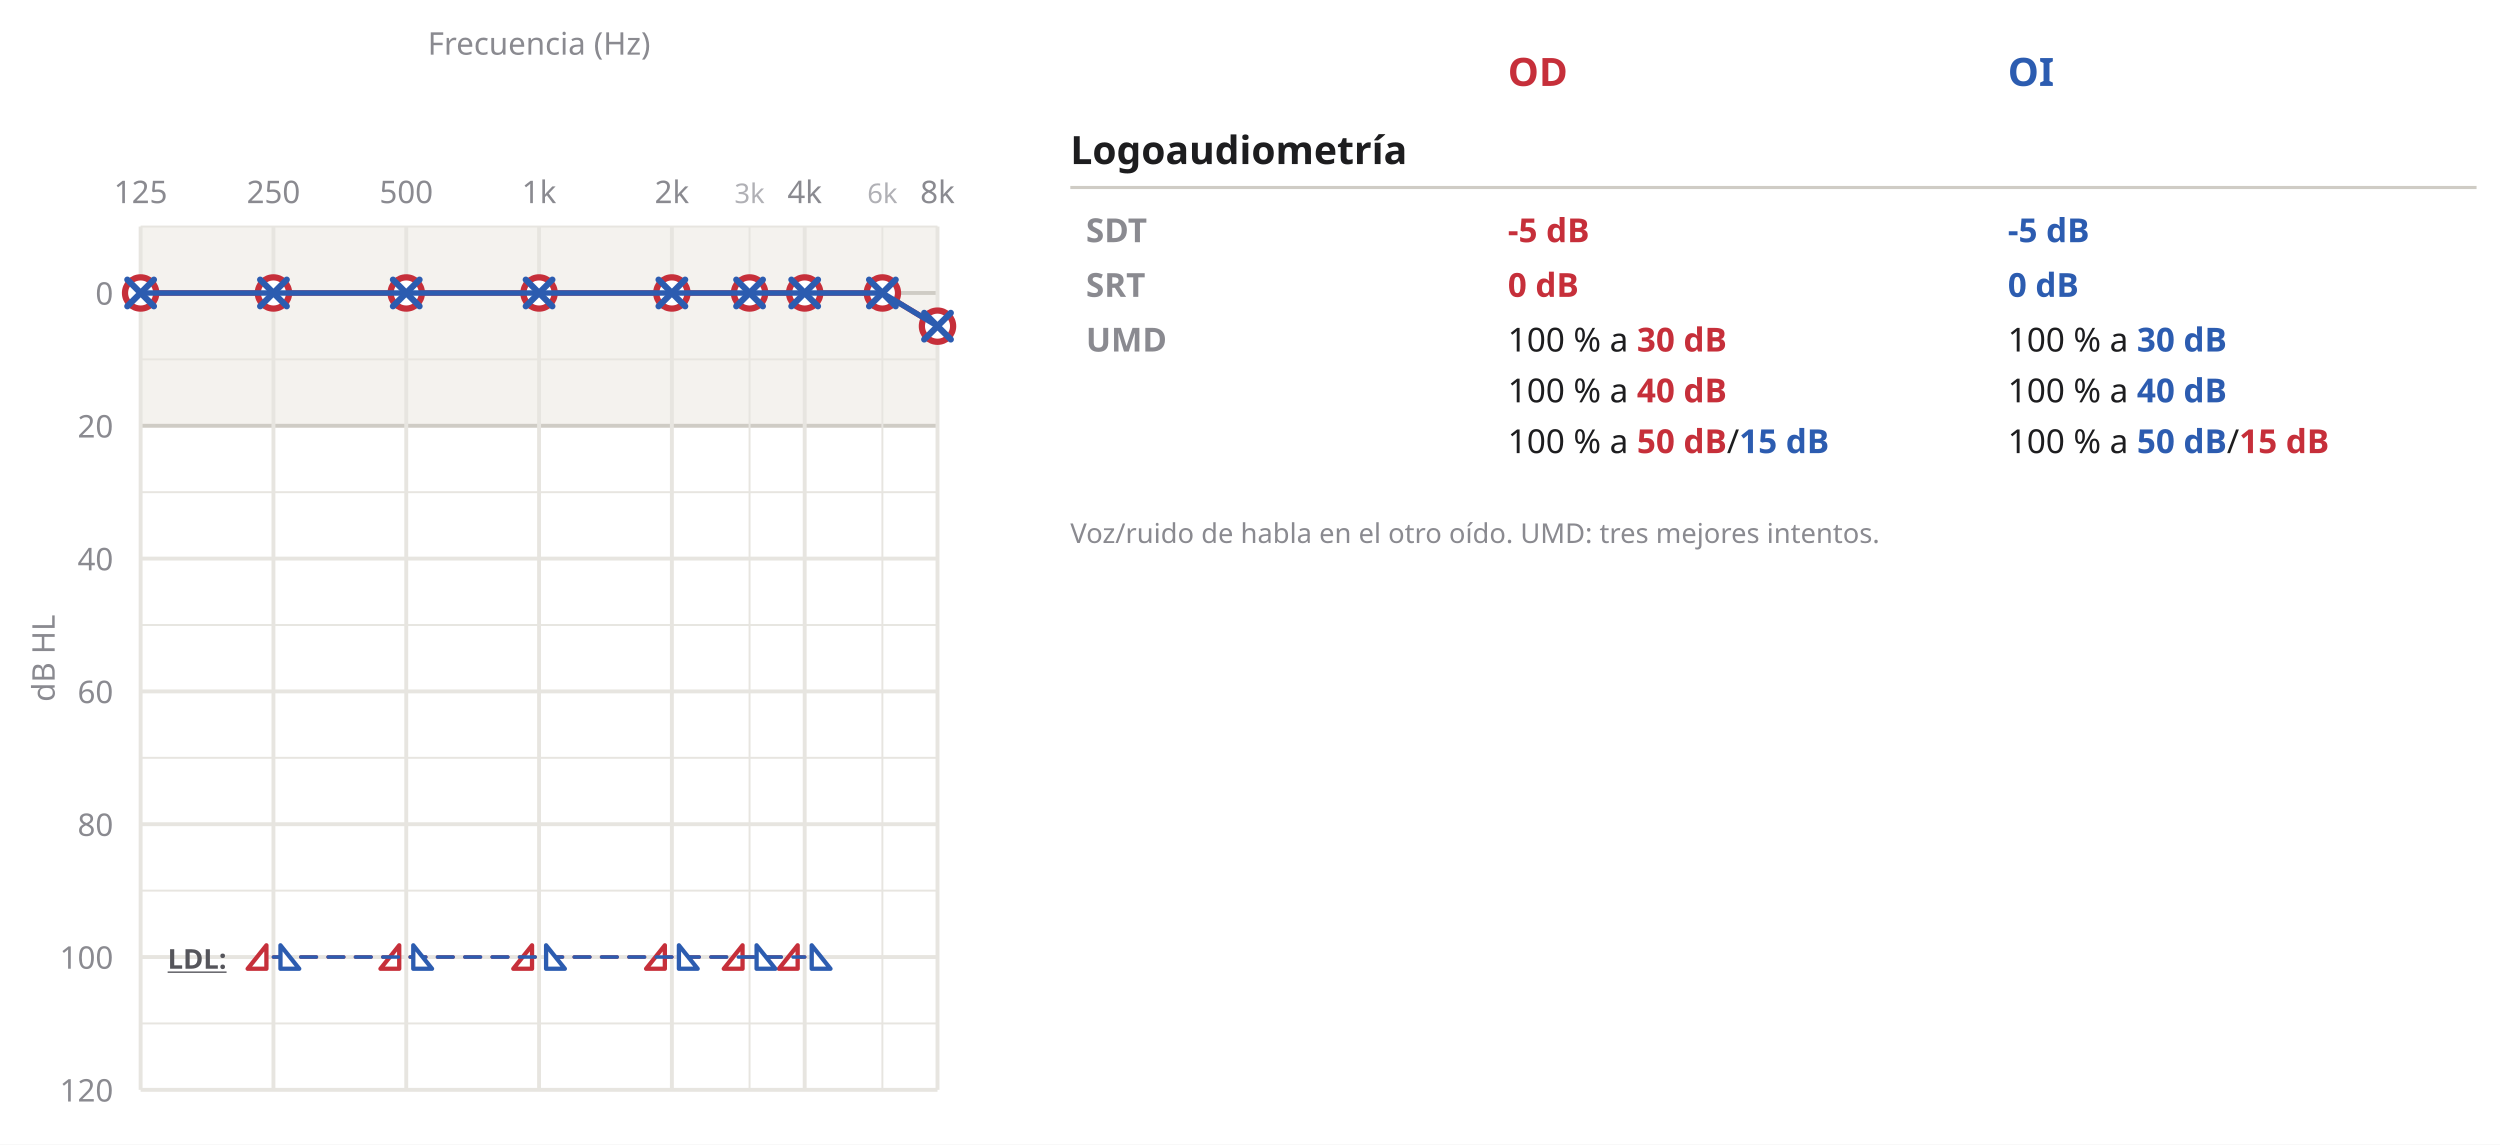
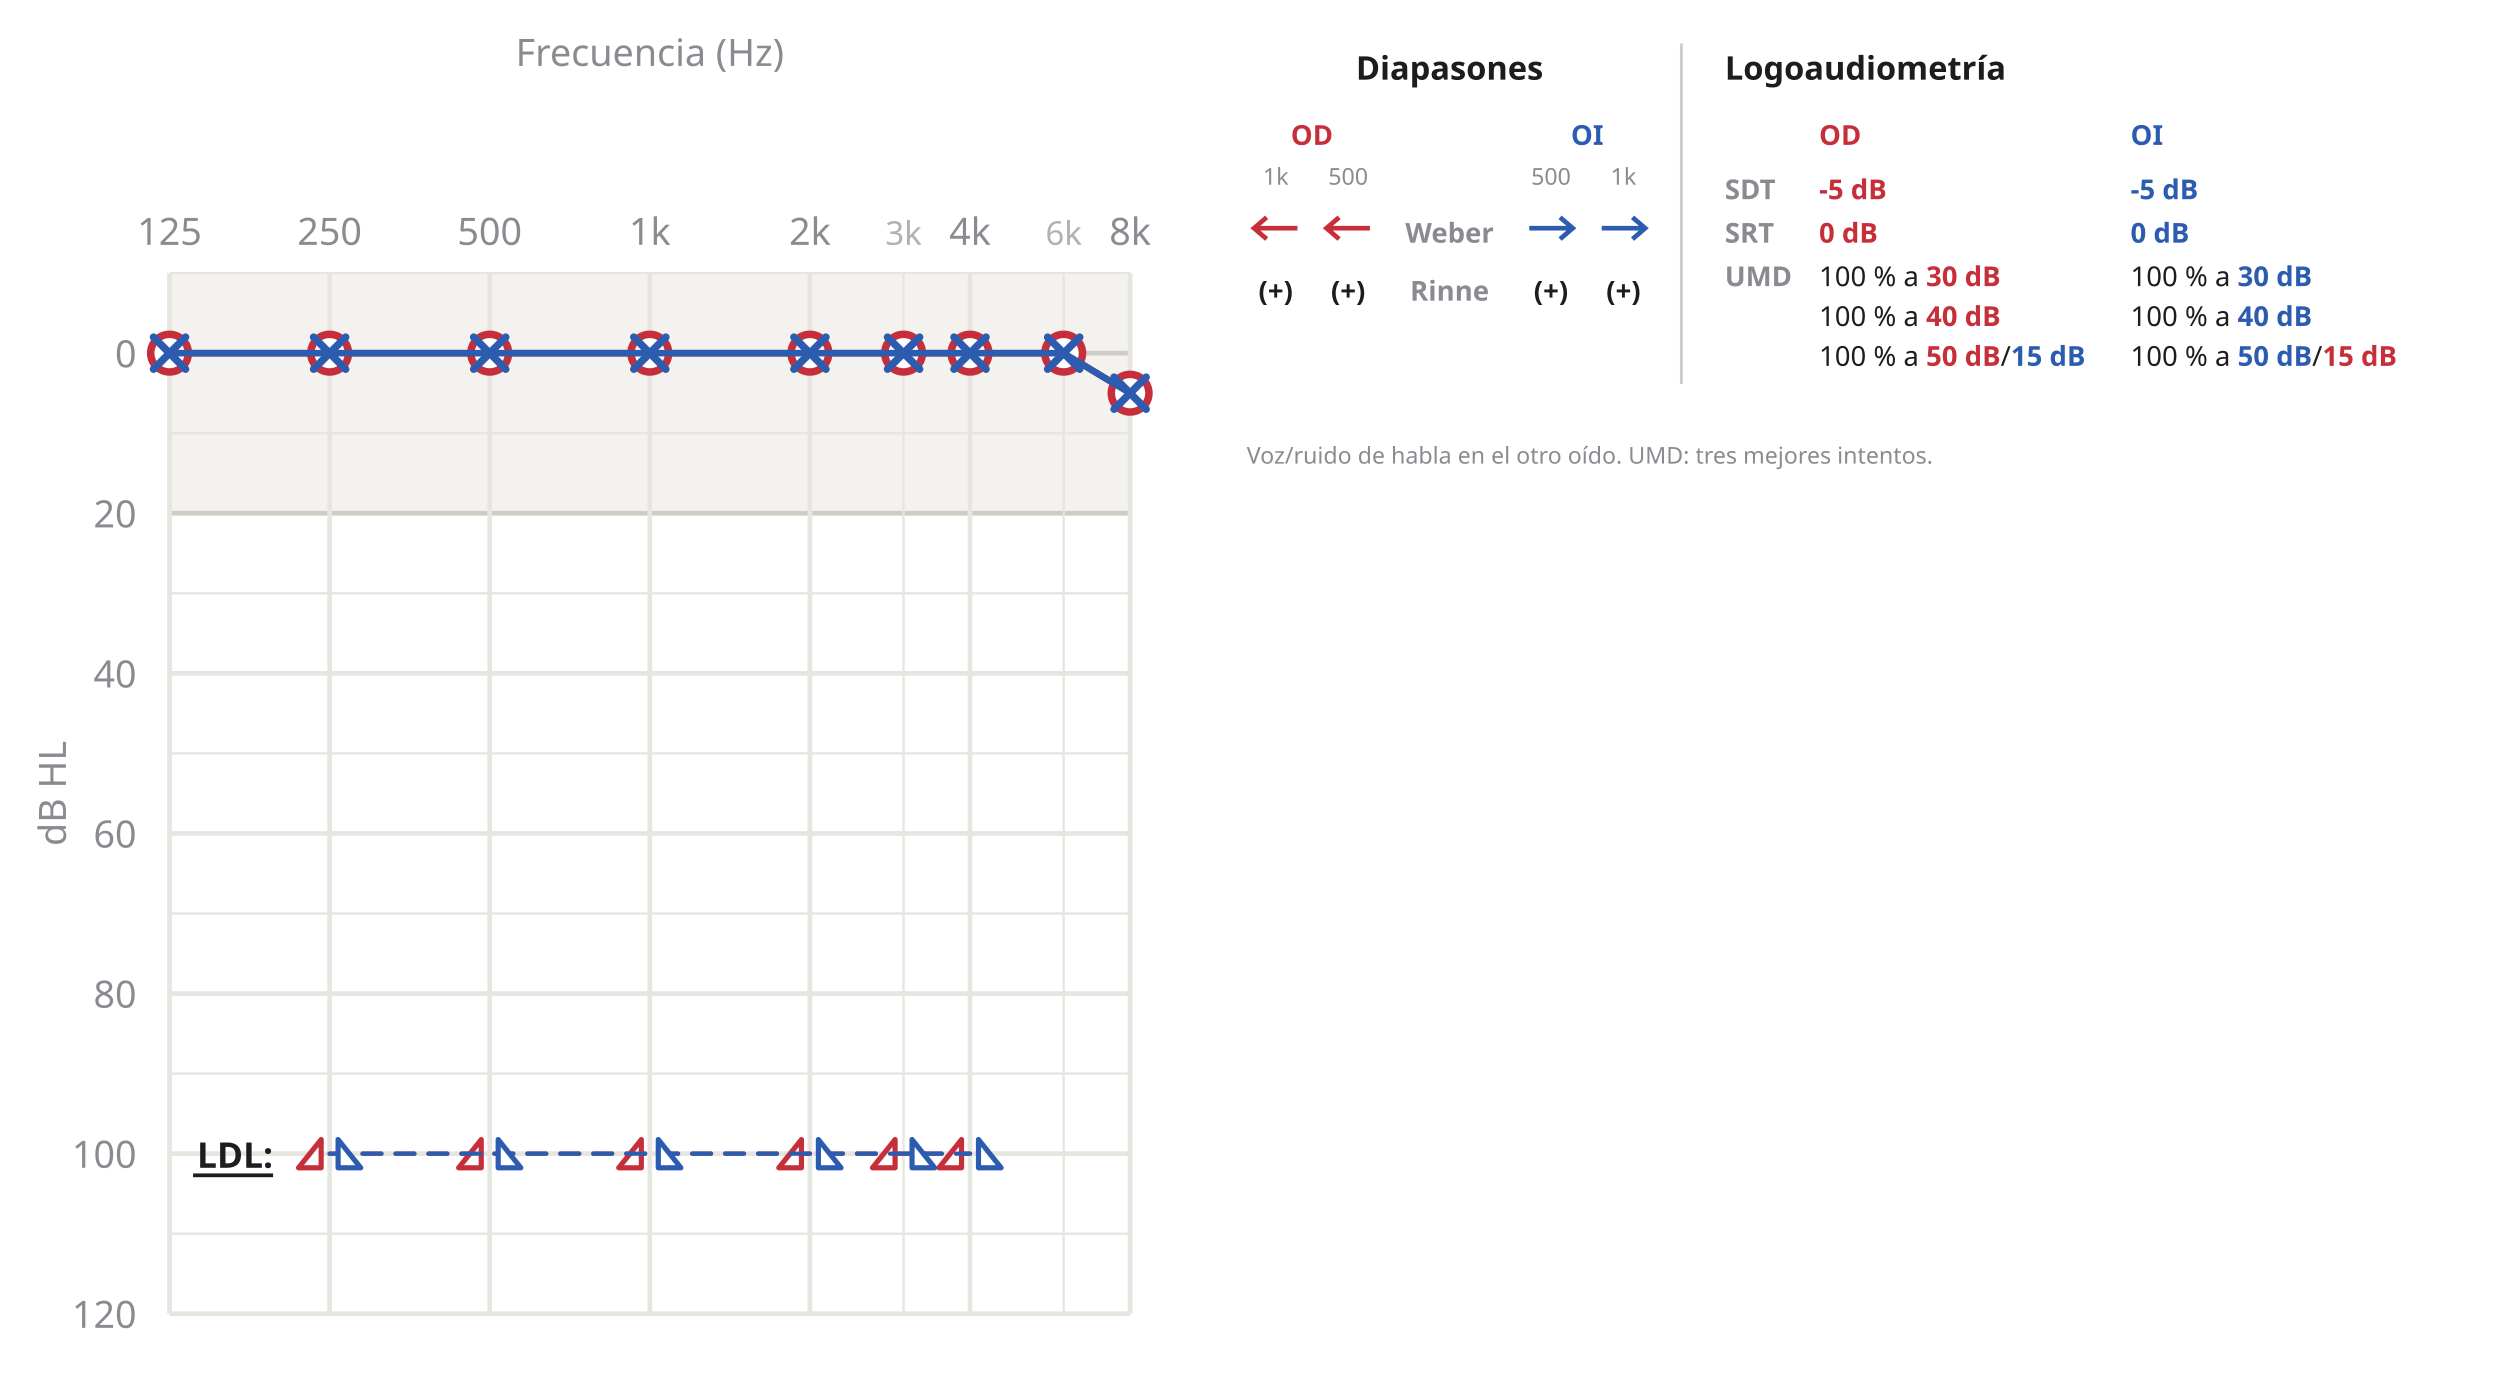
- <svg xmlns="http://www.w3.org/2000/svg" width="640.0" height="293.0" viewBox="0 0 640.0 293.0" font-family="'Plus Jakarta Sans', sans-serif">
-   <rect width="100%" height="100%" fill="#ffffff" />
-   <rect x="36" y="58" width="204" height="51" fill="#f4f2ee" stroke="none" stroke-width="0" />
-   <line x1="36" y1="58" x2="240" y2="58" stroke="#e7e5e0" stroke-width="0.5" />
-   <line x1="36" y1="75" x2="240" y2="75" stroke="#cfccc5" stroke-width="1" />
-   <text x="29" y="78" font-size="8" fill="#8a8a90" text-anchor="end" font-weight="400">0</text>
-   <line x1="36" y1="92" x2="240" y2="92" stroke="#e7e5e0" stroke-width="0.5" />
-   <line x1="36" y1="109" x2="240" y2="109" stroke="#cfccc5" stroke-width="1" />
-   <text x="29" y="112" font-size="8" fill="#8a8a90" text-anchor="end" font-weight="400">20</text>
-   <line x1="36" y1="126" x2="240" y2="126" stroke="#e7e5e0" stroke-width="0.5" />
-   <line x1="36" y1="143" x2="240" y2="143" stroke="#e7e5e0" stroke-width="1" />
-   <text x="29" y="146" font-size="8" fill="#8a8a90" text-anchor="end" font-weight="400">40</text>
-   <line x1="36" y1="160" x2="240" y2="160" stroke="#e7e5e0" stroke-width="0.5" />
-   <line x1="36" y1="177" x2="240" y2="177" stroke="#e7e5e0" stroke-width="1" />
-   <text x="29" y="180" font-size="8" fill="#8a8a90" text-anchor="end" font-weight="400">60</text>
-   <line x1="36" y1="194" x2="240" y2="194" stroke="#e7e5e0" stroke-width="0.5" />
-   <line x1="36" y1="211" x2="240" y2="211" stroke="#e7e5e0" stroke-width="1" />
-   <text x="29" y="214" font-size="8" fill="#8a8a90" text-anchor="end" font-weight="400">80</text>
-   <line x1="36" y1="228" x2="240" y2="228" stroke="#e7e5e0" stroke-width="0.5" />
-   <line x1="36" y1="245" x2="240" y2="245" stroke="#e7e5e0" stroke-width="1" />
-   <text x="29" y="248" font-size="8" fill="#8a8a90" text-anchor="end" font-weight="400">100</text>
-   <line x1="36" y1="262" x2="240" y2="262" stroke="#e7e5e0" stroke-width="0.5" />
-   <line x1="36" y1="279" x2="240" y2="279" stroke="#e7e5e0" stroke-width="1" />
-   <text x="29" y="282" font-size="8" fill="#8a8a90" text-anchor="end" font-weight="400">120</text>
-   <line x1="36" y1="58" x2="36" y2="279" stroke="#e7e5e0" stroke-width="1" />
-   <text x="36" y="52" font-size="8" fill="#8a8a90" text-anchor="middle" font-weight="400">125</text>
-   <line x1="70" y1="58" x2="70" y2="279" stroke="#e7e5e0" stroke-width="1" />
-   <text x="70" y="52" font-size="8" fill="#8a8a90" text-anchor="middle" font-weight="400">250</text>
-   <line x1="104" y1="58" x2="104" y2="279" stroke="#e7e5e0" stroke-width="1" />
-   <text x="104" y="52" font-size="8" fill="#8a8a90" text-anchor="middle" font-weight="400">500</text>
-   <line x1="138" y1="58" x2="138" y2="279" stroke="#e7e5e0" stroke-width="1" />
-   <text x="138" y="52" font-size="8" fill="#8a8a90" text-anchor="middle" font-weight="400">1k</text>
-   <line x1="172" y1="58" x2="172" y2="279" stroke="#e7e5e0" stroke-width="1" />
-   <text x="172" y="52" font-size="8" fill="#8a8a90" text-anchor="middle" font-weight="400">2k</text>
-   <line x1="191.89" y1="58" x2="191.89" y2="279" stroke="#e7e5e0" stroke-width="0.5" />
-   <text x="191.89" y="52" font-size="7" fill="#b0b0b5" text-anchor="middle" font-weight="400">3k</text>
-   <line x1="206" y1="58" x2="206" y2="279" stroke="#e7e5e0" stroke-width="1" />
-   <text x="206" y="52" font-size="8" fill="#8a8a90" text-anchor="middle" font-weight="400">4k</text>
-   <line x1="225.89" y1="58" x2="225.89" y2="279" stroke="#e7e5e0" stroke-width="0.5" />
-   <text x="225.89" y="52" font-size="7" fill="#b0b0b5" text-anchor="middle" font-weight="400">6k</text>
-   <line x1="240" y1="58" x2="240" y2="279" stroke="#e7e5e0" stroke-width="1" />
-   <text x="240" y="52" font-size="8" fill="#8a8a90" text-anchor="middle" font-weight="400">8k</text>
-   <path d="M36,75 L70,75 L104,75 L138,75 L172,75 L191.89,75 L206,75 L225.89,75 L240,83.5" fill="none" stroke="#c62f3a" stroke-width="1.4" stroke-opacity="1.0" stroke-linejoin="round" stroke-linecap="round" />
-   <path d="M70,245 L104,245 L138,245 L172,245 L191.89,245 L206,245" fill="none" stroke="#c62f3a" stroke-width="0.9" stroke-opacity="1.0" stroke-linejoin="round" stroke-linecap="round" stroke-dasharray="4 3" />
-   <text x="58" y="248" font-size="7" fill="#55555b" text-anchor="end" font-weight="600" text-decoration="underline">LDL:</text>
-   <path d="M68.20,242.00 L68.20,248.00 L63.40,248.00 Z" fill="#ffffff" stroke="#c62f3a" stroke-width="1.1" stroke-linejoin="round" stroke-linecap="round" />
-   <path d="M102.20,242.00 L102.20,248.00 L97.40,248.00 Z" fill="#ffffff" stroke="#c62f3a" stroke-width="1.1" stroke-linejoin="round" stroke-linecap="round" />
-   <path d="M136.20,242.00 L136.20,248.00 L131.40,248.00 Z" fill="#ffffff" stroke="#c62f3a" stroke-width="1.1" stroke-linejoin="round" stroke-linecap="round" />
-   <path d="M170.20,242.00 L170.20,248.00 L165.40,248.00 Z" fill="#ffffff" stroke="#c62f3a" stroke-width="1.1" stroke-linejoin="round" stroke-linecap="round" />
-   <path d="M190.09,242.00 L190.09,248.00 L185.29,248.00 Z" fill="#ffffff" stroke="#c62f3a" stroke-width="1.1" stroke-linejoin="round" stroke-linecap="round" />
-   <path d="M204.20,242.00 L204.20,248.00 L199.40,248.00 Z" fill="#ffffff" stroke="#c62f3a" stroke-width="1.1" stroke-linejoin="round" stroke-linecap="round" />
-   <circle cx="36" cy="75" r="4" fill="#ffffff" stroke="#c62f3a" stroke-width="1.6" />
-   <circle cx="70" cy="75" r="4" fill="#ffffff" stroke="#c62f3a" stroke-width="1.6" />
-   <circle cx="104" cy="75" r="4" fill="#ffffff" stroke="#c62f3a" stroke-width="1.6" />
-   <circle cx="138" cy="75" r="4" fill="#ffffff" stroke="#c62f3a" stroke-width="1.6" />
-   <circle cx="172" cy="75" r="4" fill="#ffffff" stroke="#c62f3a" stroke-width="1.6" />
-   <circle cx="191.89" cy="75" r="4" fill="#ffffff" stroke="#c62f3a" stroke-width="1.6" />
-   <circle cx="206" cy="75" r="4" fill="#ffffff" stroke="#c62f3a" stroke-width="1.6" />
-   <circle cx="225.89" cy="75" r="4" fill="#ffffff" stroke="#c62f3a" stroke-width="1.6" />
-   <circle cx="240" cy="83.5" r="4" fill="#ffffff" stroke="#c62f3a" stroke-width="1.6" />
-   <path d="M36,75 L70,75 L104,75 L138,75 L172,75 L191.89,75 L206,75 L225.89,75 L240,83.5" fill="none" stroke="#2c5cb0" stroke-width="1.4" stroke-opacity="1.0" stroke-linejoin="round" stroke-linecap="round" />
-   <path d="M70,245 L104,245 L138,245 L172,245 L191.89,245 L206,245" fill="none" stroke="#2c5cb0" stroke-width="0.9" stroke-opacity="1.0" stroke-linejoin="round" stroke-linecap="round" stroke-dasharray="4 3" />
-   <path d="M71.80,242.00 L71.80,248.00 L76.60,248.00 Z" fill="#ffffff" stroke="#2c5cb0" stroke-width="1.1" stroke-linejoin="round" stroke-linecap="round" />
-   <path d="M105.80,242.00 L105.80,248.00 L110.60,248.00 Z" fill="#ffffff" stroke="#2c5cb0" stroke-width="1.1" stroke-linejoin="round" stroke-linecap="round" />
-   <path d="M139.80,242.00 L139.80,248.00 L144.60,248.00 Z" fill="#ffffff" stroke="#2c5cb0" stroke-width="1.1" stroke-linejoin="round" stroke-linecap="round" />
-   <path d="M173.80,242.00 L173.80,248.00 L178.60,248.00 Z" fill="#ffffff" stroke="#2c5cb0" stroke-width="1.1" stroke-linejoin="round" stroke-linecap="round" />
-   <path d="M193.69,242.00 L193.69,248.00 L198.49,248.00 Z" fill="#ffffff" stroke="#2c5cb0" stroke-width="1.1" stroke-linejoin="round" stroke-linecap="round" />
-   <path d="M207.80,242.00 L207.80,248.00 L212.60,248.00 Z" fill="#ffffff" stroke="#2c5cb0" stroke-width="1.1" stroke-linejoin="round" stroke-linecap="round" />
-   <path d="M32.60,71.60 L39.40,78.40 M32.60,78.40 L39.40,71.60" fill="none" stroke="#2c5cb0" stroke-width="1.6" stroke-linejoin="round" stroke-linecap="round" />
-   <path d="M66.60,71.60 L73.40,78.40 M66.60,78.40 L73.40,71.60" fill="none" stroke="#2c5cb0" stroke-width="1.6" stroke-linejoin="round" stroke-linecap="round" />
-   <path d="M100.60,71.60 L107.40,78.40 M100.60,78.40 L107.40,71.60" fill="none" stroke="#2c5cb0" stroke-width="1.6" stroke-linejoin="round" stroke-linecap="round" />
-   <path d="M134.60,71.60 L141.40,78.40 M134.60,78.40 L141.40,71.60" fill="none" stroke="#2c5cb0" stroke-width="1.6" stroke-linejoin="round" stroke-linecap="round" />
-   <path d="M168.60,71.60 L175.40,78.40 M168.60,78.40 L175.40,71.60" fill="none" stroke="#2c5cb0" stroke-width="1.6" stroke-linejoin="round" stroke-linecap="round" />
-   <path d="M188.49,71.60 L195.29,78.40 M188.49,78.40 L195.29,71.60" fill="none" stroke="#2c5cb0" stroke-width="1.6" stroke-linejoin="round" stroke-linecap="round" />
-   <path d="M202.60,71.60 L209.40,78.40 M202.60,78.40 L209.40,71.60" fill="none" stroke="#2c5cb0" stroke-width="1.6" stroke-linejoin="round" stroke-linecap="round" />
-   <path d="M222.49,71.60 L229.29,78.40 M222.49,78.40 L229.29,71.60" fill="none" stroke="#2c5cb0" stroke-width="1.6" stroke-linejoin="round" stroke-linecap="round" />
-   <path d="M236.60,80.10 L243.40,86.90 M236.60,86.90 L243.40,80.10" fill="none" stroke="#2c5cb0" stroke-width="1.6" stroke-linejoin="round" stroke-linecap="round" />
-   <text x="14" y="168.5" font-size="8" fill="#8a8a90" text-anchor="middle" font-weight="400" transform="rotate(-90 14 168.5)">dB HL</text>
-   <text x="138" y="14" font-size="8" fill="#8a8a90" text-anchor="middle" font-weight="400">Frecuencia (Hz)</text>
-   <text x="386.0" y="22.0" font-size="10" fill="#c62f3a" font-weight="700" text-anchor="start">OD</text>
-   <text x="514.0" y="22.0" font-size="10" fill="#2c5cb0" font-weight="700" text-anchor="start">OI</text>
-   <text x="274.0" y="42.0" font-size="10" fill="#1d1d1f" font-weight="700" text-anchor="start">Logoaudiometría</text>
-   <line x1="274.0" y1="48.0" x2="634.0" y2="48.0" stroke="#cfccc5" stroke-width="0.8" />
-   <text x="278.0" y="62.0" font-size="8.5" fill="#8a8a90" font-weight="600" text-anchor="start">SDT</text>
-   <text x="386.0" y="62.0" font-size="8.5" fill="#1d1d1f" font-weight="400" text-anchor="start">
+ <svg xmlns="http://www.w3.org/2000/svg" width="690.2" height="380.9" viewBox="0 0 690.2 380.9" font-family="'Plus Jakarta Sans', sans-serif">
+   <g transform="scale(1.3)">
+     <rect width="100%" height="100%" fill="#ffffff" />
+     <rect x="36" y="58" width="204" height="51" fill="#f4f2ee" stroke="none" stroke-width="0" />
+     <line x1="36" y1="58" x2="240" y2="58" stroke="#e7e5e0" stroke-width="0.5" />
+     <line x1="36" y1="75" x2="240" y2="75" stroke="#cfccc5" stroke-width="1" />
+     <text x="29" y="78" font-size="8" fill="#8a8a90" text-anchor="end" font-weight="400">0</text>
+     <line x1="36" y1="92" x2="240" y2="92" stroke="#e7e5e0" stroke-width="0.5" />
+     <line x1="36" y1="109" x2="240" y2="109" stroke="#cfccc5" stroke-width="1" />
+     <text x="29" y="112" font-size="8" fill="#8a8a90" text-anchor="end" font-weight="400">20</text>
+     <line x1="36" y1="126" x2="240" y2="126" stroke="#e7e5e0" stroke-width="0.5" />
+     <line x1="36" y1="143" x2="240" y2="143" stroke="#e7e5e0" stroke-width="1" />
+     <text x="29" y="146" font-size="8" fill="#8a8a90" text-anchor="end" font-weight="400">40</text>
+     <line x1="36" y1="160" x2="240" y2="160" stroke="#e7e5e0" stroke-width="0.5" />
+     <line x1="36" y1="177" x2="240" y2="177" stroke="#e7e5e0" stroke-width="1" />
+     <text x="29" y="180" font-size="8" fill="#8a8a90" text-anchor="end" font-weight="400">60</text>
+     <line x1="36" y1="194" x2="240" y2="194" stroke="#e7e5e0" stroke-width="0.5" />
+     <line x1="36" y1="211" x2="240" y2="211" stroke="#e7e5e0" stroke-width="1" />
+     <text x="29" y="214" font-size="8" fill="#8a8a90" text-anchor="end" font-weight="400">80</text>
+     <line x1="36" y1="228" x2="240" y2="228" stroke="#e7e5e0" stroke-width="0.5" />
+     <line x1="36" y1="245" x2="240" y2="245" stroke="#e7e5e0" stroke-width="1" />
+     <text x="29" y="248" font-size="8" fill="#8a8a90" text-anchor="end" font-weight="400">100</text>
+     <line x1="36" y1="262" x2="240" y2="262" stroke="#e7e5e0" stroke-width="0.5" />
+     <line x1="36" y1="279" x2="240" y2="279" stroke="#e7e5e0" stroke-width="1" />
+     <text x="29" y="282" font-size="8" fill="#8a8a90" text-anchor="end" font-weight="400">120</text>
+     <line x1="36" y1="58" x2="36" y2="279" stroke="#e7e5e0" stroke-width="1" />
+     <text x="36" y="52" font-size="8" fill="#8a8a90" text-anchor="middle" font-weight="400">125</text>
+     <line x1="70" y1="58" x2="70" y2="279" stroke="#e7e5e0" stroke-width="1" />
+     <text x="70" y="52" font-size="8" fill="#8a8a90" text-anchor="middle" font-weight="400">250</text>
+     <line x1="104" y1="58" x2="104" y2="279" stroke="#e7e5e0" stroke-width="1" />
+     <text x="104" y="52" font-size="8" fill="#8a8a90" text-anchor="middle" font-weight="400">500</text>
+     <line x1="138" y1="58" x2="138" y2="279" stroke="#e7e5e0" stroke-width="1" />
+     <text x="138" y="52" font-size="8" fill="#8a8a90" text-anchor="middle" font-weight="400">1k</text>
+     <line x1="172" y1="58" x2="172" y2="279" stroke="#e7e5e0" stroke-width="1" />
+     <text x="172" y="52" font-size="8" fill="#8a8a90" text-anchor="middle" font-weight="400">2k</text>
+     <line x1="191.89" y1="58" x2="191.89" y2="279" stroke="#e7e5e0" stroke-width="0.5" />
+     <text x="191.89" y="52" font-size="7" fill="#b0b0b5" text-anchor="middle" font-weight="400">3k</text>
+     <line x1="206" y1="58" x2="206" y2="279" stroke="#e7e5e0" stroke-width="1" />
+     <text x="206" y="52" font-size="8" fill="#8a8a90" text-anchor="middle" font-weight="400">4k</text>
+     <line x1="225.89" y1="58" x2="225.89" y2="279" stroke="#e7e5e0" stroke-width="0.5" />
+     <text x="225.89" y="52" font-size="7" fill="#b0b0b5" text-anchor="middle" font-weight="400">6k</text>
+     <line x1="240" y1="58" x2="240" y2="279" stroke="#e7e5e0" stroke-width="1" />
+     <text x="240" y="52" font-size="8" fill="#8a8a90" text-anchor="middle" font-weight="400">8k</text>
+     <path d="M36,75 L70,75 L104,75 L138,75 L172,75 L191.89,75 L206,75 L225.89,75 L240,83.5" fill="none" stroke="#c62f3a" stroke-width="1.4" stroke-opacity="1.0" stroke-linejoin="round" stroke-linecap="round" />
+     <path d="M70,245 L104,245 L138,245 L172,245 L191.89,245 L206,245" fill="none" stroke="#c62f3a" stroke-width="0.9" stroke-opacity="1.0" stroke-linejoin="round" stroke-linecap="round" stroke-dasharray="4 3" />
+     <text x="58" y="248" font-size="7.5" fill="#1d1d1f" text-anchor="end" font-weight="700">LDL:</text>
+     <line x1="41" y1="249.6" x2="58" y2="249.6" stroke="#1d1d1f" stroke-width="0.8" />
+     <path d="M68.20,242.00 L68.20,248.00 L63.40,248.00 Z" fill="#ffffff" stroke="#c62f3a" stroke-width="1.1" stroke-linejoin="round" stroke-linecap="round" />
+     <path d="M102.20,242.00 L102.20,248.00 L97.40,248.00 Z" fill="#ffffff" stroke="#c62f3a" stroke-width="1.1" stroke-linejoin="round" stroke-linecap="round" />
+     <path d="M136.20,242.00 L136.20,248.00 L131.40,248.00 Z" fill="#ffffff" stroke="#c62f3a" stroke-width="1.1" stroke-linejoin="round" stroke-linecap="round" />
+     <path d="M170.20,242.00 L170.20,248.00 L165.40,248.00 Z" fill="#ffffff" stroke="#c62f3a" stroke-width="1.1" stroke-linejoin="round" stroke-linecap="round" />
+     <path d="M190.09,242.00 L190.09,248.00 L185.29,248.00 Z" fill="#ffffff" stroke="#c62f3a" stroke-width="1.1" stroke-linejoin="round" stroke-linecap="round" />
+     <path d="M204.20,242.00 L204.20,248.00 L199.40,248.00 Z" fill="#ffffff" stroke="#c62f3a" stroke-width="1.1" stroke-linejoin="round" stroke-linecap="round" />
+     <circle cx="36" cy="75" r="4" fill="#ffffff" stroke="#c62f3a" stroke-width="1.6" />
+     <circle cx="70" cy="75" r="4" fill="#ffffff" stroke="#c62f3a" stroke-width="1.6" />
+     <circle cx="104" cy="75" r="4" fill="#ffffff" stroke="#c62f3a" stroke-width="1.6" />
+     <circle cx="138" cy="75" r="4" fill="#ffffff" stroke="#c62f3a" stroke-width="1.6" />
+     <circle cx="172" cy="75" r="4" fill="#ffffff" stroke="#c62f3a" stroke-width="1.6" />
+     <circle cx="191.89" cy="75" r="4" fill="#ffffff" stroke="#c62f3a" stroke-width="1.6" />
+     <circle cx="206" cy="75" r="4" fill="#ffffff" stroke="#c62f3a" stroke-width="1.6" />
+     <circle cx="225.89" cy="75" r="4" fill="#ffffff" stroke="#c62f3a" stroke-width="1.6" />
+     <circle cx="240" cy="83.5" r="4" fill="#ffffff" stroke="#c62f3a" stroke-width="1.6" />
+     <path d="M36,75 L70,75 L104,75 L138,75 L172,75 L191.89,75 L206,75 L225.89,75 L240,83.5" fill="none" stroke="#2c5cb0" stroke-width="1.4" stroke-opacity="1.0" stroke-linejoin="round" stroke-linecap="round" />
+     <path d="M70,245 L104,245 L138,245 L172,245 L191.89,245 L206,245" fill="none" stroke="#2c5cb0" stroke-width="0.9" stroke-opacity="1.0" stroke-linejoin="round" stroke-linecap="round" stroke-dasharray="4 3" />
+     <path d="M71.80,242.00 L71.80,248.00 L76.60,248.00 Z" fill="#ffffff" stroke="#2c5cb0" stroke-width="1.1" stroke-linejoin="round" stroke-linecap="round" />
+     <path d="M105.80,242.00 L105.80,248.00 L110.60,248.00 Z" fill="#ffffff" stroke="#2c5cb0" stroke-width="1.1" stroke-linejoin="round" stroke-linecap="round" />
+     <path d="M139.80,242.00 L139.80,248.00 L144.60,248.00 Z" fill="#ffffff" stroke="#2c5cb0" stroke-width="1.1" stroke-linejoin="round" stroke-linecap="round" />
+     <path d="M173.80,242.00 L173.80,248.00 L178.60,248.00 Z" fill="#ffffff" stroke="#2c5cb0" stroke-width="1.1" stroke-linejoin="round" stroke-linecap="round" />
+     <path d="M193.69,242.00 L193.69,248.00 L198.49,248.00 Z" fill="#ffffff" stroke="#2c5cb0" stroke-width="1.1" stroke-linejoin="round" stroke-linecap="round" />
+     <path d="M207.80,242.00 L207.80,248.00 L212.60,248.00 Z" fill="#ffffff" stroke="#2c5cb0" stroke-width="1.1" stroke-linejoin="round" stroke-linecap="round" />
+     <path d="M32.60,71.60 L39.40,78.40 M32.60,78.40 L39.40,71.60" fill="none" stroke="#2c5cb0" stroke-width="1.6" stroke-linejoin="round" stroke-linecap="round" />
+     <path d="M66.60,71.60 L73.40,78.40 M66.60,78.40 L73.40,71.60" fill="none" stroke="#2c5cb0" stroke-width="1.6" stroke-linejoin="round" stroke-linecap="round" />
+     <path d="M100.60,71.60 L107.40,78.40 M100.60,78.40 L107.40,71.60" fill="none" stroke="#2c5cb0" stroke-width="1.6" stroke-linejoin="round" stroke-linecap="round" />
+     <path d="M134.60,71.60 L141.40,78.40 M134.60,78.40 L141.40,71.60" fill="none" stroke="#2c5cb0" stroke-width="1.6" stroke-linejoin="round" stroke-linecap="round" />
+     <path d="M168.60,71.60 L175.40,78.40 M168.60,78.40 L175.40,71.60" fill="none" stroke="#2c5cb0" stroke-width="1.6" stroke-linejoin="round" stroke-linecap="round" />
+     <path d="M188.49,71.60 L195.29,78.40 M188.49,78.40 L195.29,71.60" fill="none" stroke="#2c5cb0" stroke-width="1.6" stroke-linejoin="round" stroke-linecap="round" />
+     <path d="M202.60,71.60 L209.40,78.40 M202.60,78.40 L209.40,71.60" fill="none" stroke="#2c5cb0" stroke-width="1.6" stroke-linejoin="round" stroke-linecap="round" />
+     <path d="M222.49,71.60 L229.29,78.40 M222.49,78.40 L229.29,71.60" fill="none" stroke="#2c5cb0" stroke-width="1.6" stroke-linejoin="round" stroke-linecap="round" />
+     <path d="M236.60,80.10 L243.40,86.90 M236.60,86.90 L243.40,80.10" fill="none" stroke="#2c5cb0" stroke-width="1.6" stroke-linejoin="round" stroke-linecap="round" />
+     <text x="14" y="168.5" font-size="8" fill="#8a8a90" text-anchor="middle" font-weight="400" transform="rotate(-90 14 168.5)">dB HL</text>
+     <text x="138" y="14" font-size="8" fill="#8a8a90" text-anchor="middle" font-weight="400">Frecuencia (Hz)</text>
+   </g>
+   <text x="400.2" y="22.0" font-size="9" fill="#1d1d1f" font-weight="700" text-anchor="middle">Diapasones</text>
+   <text x="362.2" y="40.0" font-size="7.6" fill="#c62f3a" font-weight="700" text-anchor="middle">OD</text>
+   <text x="438.2" y="40.0" font-size="7.6" fill="#2c5cb0" font-weight="700" text-anchor="middle">OI</text>
+   <text x="352.2" y="51.0" font-size="6.4" fill="#8a8a90" font-weight="400" text-anchor="middle">1k</text>
+   <text x="372.2" y="51.0" font-size="6.4" fill="#8a8a90" font-weight="400" text-anchor="middle">500</text>
+   <text x="428.2" y="51.0" font-size="6.4" fill="#8a8a90" font-weight="400" text-anchor="middle">500</text>
+   <text x="448.2" y="51.0" font-size="6.4" fill="#8a8a90" font-weight="400" text-anchor="middle">1k</text>
+   <text x="400.2" y="67.0" font-size="7.6" fill="#8a8a90" font-weight="600" text-anchor="middle">Weber</text>
+   <path d="M358.2,63.0 L346.2,63.0 M349.7,60.0 L346.2,63.0 L349.7,66.0" fill="none" stroke="#c62f3a" stroke-width="1.3" />
+   <path d="M378.2,63.0 L366.2,63.0 M369.7,60.0 L366.2,63.0 L369.7,66.0" fill="none" stroke="#c62f3a" stroke-width="1.3" />
+   <path d="M422.2,63.0 L434.2,63.0 M430.7,60.0 L434.2,63.0 L430.7,66.0" fill="none" stroke="#2c5cb0" stroke-width="1.3" />
+   <path d="M442.2,63.0 L454.2,63.0 M450.7,60.0 L454.2,63.0 L450.7,66.0" fill="none" stroke="#2c5cb0" stroke-width="1.3" />
+   <text x="400.2" y="83.0" font-size="7.6" fill="#8a8a90" font-weight="600" text-anchor="middle">Rinne</text>
+   <text x="352.2" y="83.0" font-size="7.6" fill="#1d1d1f" font-weight="600" text-anchor="middle">(+)</text>
+   <text x="372.2" y="83.0" font-size="7.6" fill="#1d1d1f" font-weight="600" text-anchor="middle">(+)</text>
+   <text x="428.2" y="83.0" font-size="7.6" fill="#1d1d1f" font-weight="600" text-anchor="middle">(+)</text>
+   <text x="448.2" y="83.0" font-size="7.6" fill="#1d1d1f" font-weight="600" text-anchor="middle">(+)</text>
+   <text x="476.2" y="22.0" font-size="9" fill="#1d1d1f" font-weight="700" text-anchor="start">Logoaudiometría</text>
+   <text x="502.2" y="40.0" font-size="7.6" fill="#c62f3a" font-weight="700" text-anchor="start">OD</text>
+   <text x="588.2" y="40.0" font-size="7.6" fill="#2c5cb0" font-weight="700" text-anchor="start">OI</text>
+   <text x="476.2" y="55.0" font-size="7.6" fill="#8a8a90" font-weight="600" text-anchor="start">SDT</text>
+   <text x="502.2" y="55.0" font-size="7.6" fill="#1d1d1f" font-weight="400" text-anchor="start">
    <tspan fill="#c62f3a" font-weight="600">-5 dB</tspan>
  </text>
-   <text x="514.0" y="62.0" font-size="8.5" fill="#1d1d1f" font-weight="400" text-anchor="start">
+   <text x="588.2" y="55.0" font-size="7.6" fill="#1d1d1f" font-weight="400" text-anchor="start">
    <tspan fill="#2c5cb0" font-weight="600">-5 dB</tspan>
  </text>
-   <text x="278.0" y="76.0" font-size="8.5" fill="#8a8a90" font-weight="600" text-anchor="start">SRT</text>
-   <text x="386.0" y="76.0" font-size="8.5" fill="#1d1d1f" font-weight="400" text-anchor="start">
+   <text x="476.2" y="67.0" font-size="7.6" fill="#8a8a90" font-weight="600" text-anchor="start">SRT</text>
+   <text x="502.2" y="67.0" font-size="7.6" fill="#1d1d1f" font-weight="400" text-anchor="start">
    <tspan fill="#c62f3a" font-weight="600">0 dB</tspan>
  </text>
-   <text x="514.0" y="76.0" font-size="8.5" fill="#1d1d1f" font-weight="400" text-anchor="start">
+   <text x="588.2" y="67.0" font-size="7.6" fill="#1d1d1f" font-weight="400" text-anchor="start">
    <tspan fill="#2c5cb0" font-weight="600">0 dB</tspan>
  </text>
-   <text x="278.0" y="90.0" font-size="8.5" fill="#8a8a90" font-weight="600" text-anchor="start">UMD</text>
-   <text x="386.0" y="90.0" font-size="8.5" fill="#1d1d1f" font-weight="400" text-anchor="start">100 % a <tspan fill="#c62f3a" font-weight="600">30 dB</tspan>
+   <text x="476.2" y="79.0" font-size="7.6" fill="#8a8a90" font-weight="600" text-anchor="start">UMD</text>
+   <text x="502.2" y="79.0" font-size="7.6" fill="#1d1d1f" font-weight="400" text-anchor="start">100 % a <tspan fill="#c62f3a" font-weight="600">30 dB</tspan>
  </text>
-   <text x="514.0" y="90.0" font-size="8.5" fill="#1d1d1f" font-weight="400" text-anchor="start">100 % a <tspan fill="#2c5cb0" font-weight="600">30 dB</tspan>
+   <text x="588.2" y="79.0" font-size="7.6" fill="#1d1d1f" font-weight="400" text-anchor="start">100 % a <tspan fill="#2c5cb0" font-weight="600">30 dB</tspan>
  </text>
-   <text x="386.0" y="103.0" font-size="8.5" fill="#1d1d1f" font-weight="400" text-anchor="start">100 % a <tspan fill="#c62f3a" font-weight="600">40 dB</tspan>
+   <text x="502.2" y="90.0" font-size="7.6" fill="#1d1d1f" font-weight="400" text-anchor="start">100 % a <tspan fill="#c62f3a" font-weight="600">40 dB</tspan>
  </text>
-   <text x="514.0" y="103.0" font-size="8.5" fill="#1d1d1f" font-weight="400" text-anchor="start">100 % a <tspan fill="#2c5cb0" font-weight="600">40 dB</tspan>
+   <text x="588.2" y="90.0" font-size="7.6" fill="#1d1d1f" font-weight="400" text-anchor="start">100 % a <tspan fill="#2c5cb0" font-weight="600">40 dB</tspan>
  </text>
-   <text x="386.0" y="116.0" font-size="8.5" fill="#1d1d1f" font-weight="400" text-anchor="start">100 % a <tspan fill="#c62f3a" font-weight="600">50 dB</tspan>/<tspan fill="#2c5cb0" font-weight="600">15 dB</tspan>
+   <text x="502.2" y="101.0" font-size="7.6" fill="#1d1d1f" font-weight="400" text-anchor="start">100 % a <tspan fill="#c62f3a" font-weight="600">50 dB</tspan>/<tspan fill="#2c5cb0" font-weight="600">15 dB</tspan>
  </text>
-   <text x="514.0" y="116.0" font-size="8.5" fill="#1d1d1f" font-weight="400" text-anchor="start">100 % a <tspan fill="#2c5cb0" font-weight="600">50 dB</tspan>/<tspan fill="#c62f3a" font-weight="600">15 dB</tspan>
+   <text x="588.2" y="101.0" font-size="7.6" fill="#1d1d1f" font-weight="400" text-anchor="start">100 % a <tspan fill="#2c5cb0" font-weight="600">50 dB</tspan>/<tspan fill="#c62f3a" font-weight="600">15 dB</tspan>
  </text>
-   <text x="274.0" y="139.0" font-size="7" fill="#8a8a90" font-weight="400" text-anchor="start">Voz/ruido de habla en el otro oído. UMD: tres mejores intentos.</text>
+   <line x1="464.2" y1="12.0" x2="464.2" y2="106.0" stroke="#cfccc5" stroke-width="0.8" />
+   <text x="344.2" y="128.0" font-size="6.4" fill="#8a8a90" font-weight="400" text-anchor="start">Voz/ruido de habla en el otro oído. UMD: tres mejores intentos.</text>
</svg>
